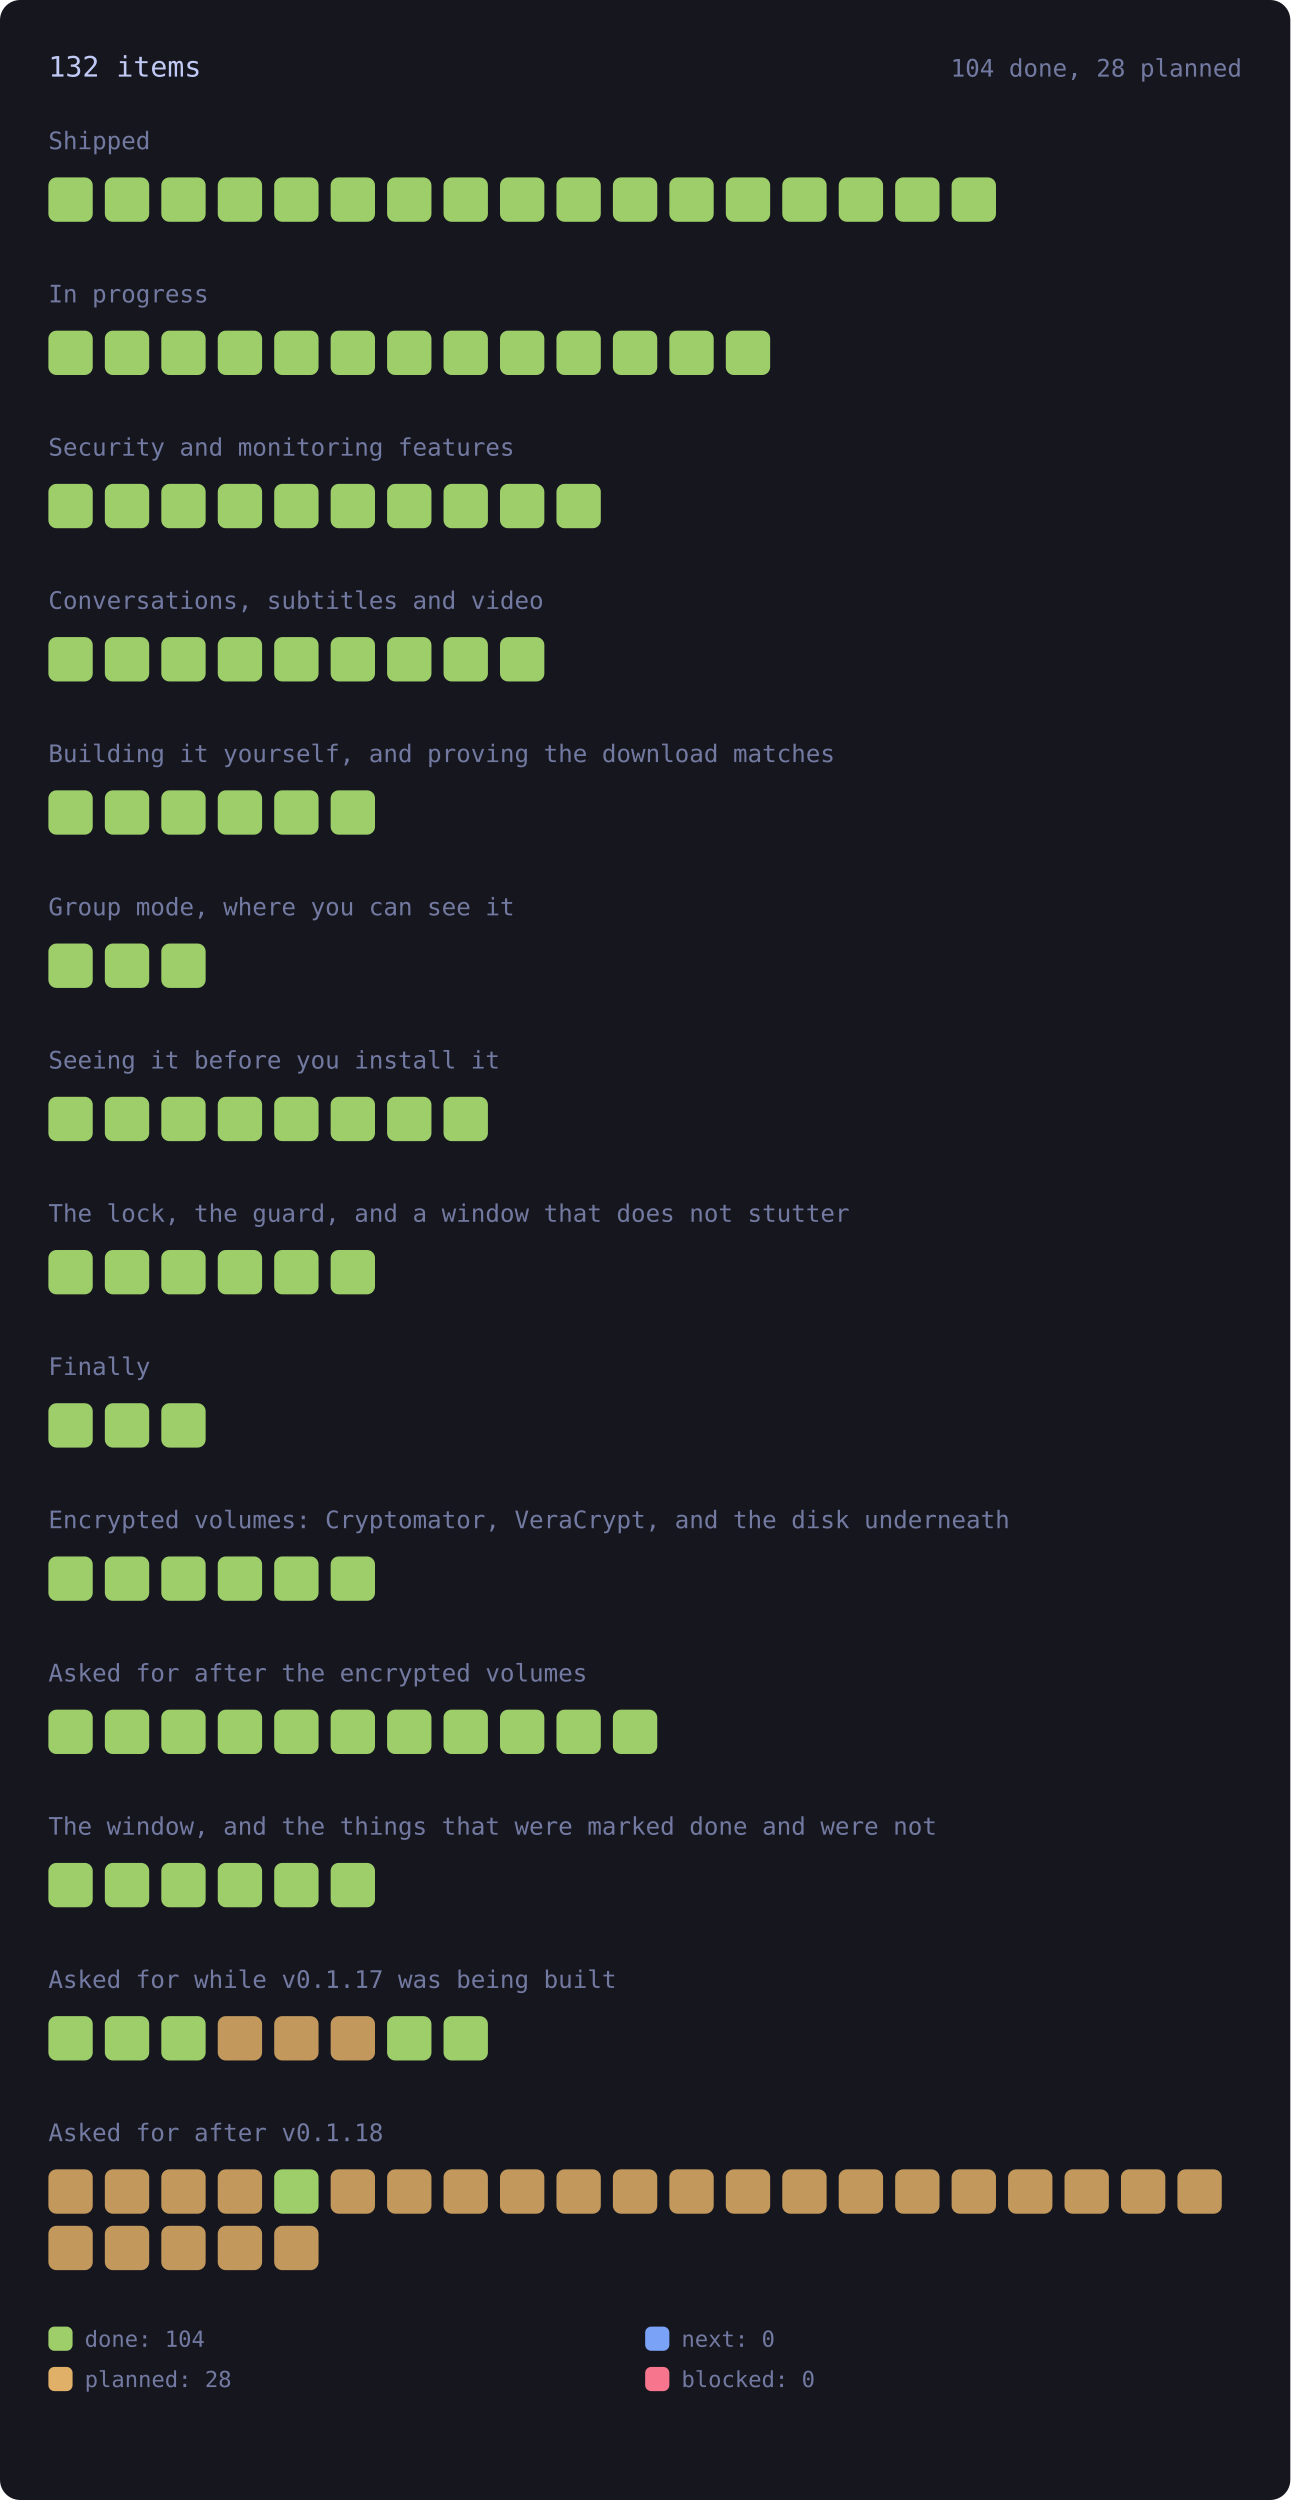
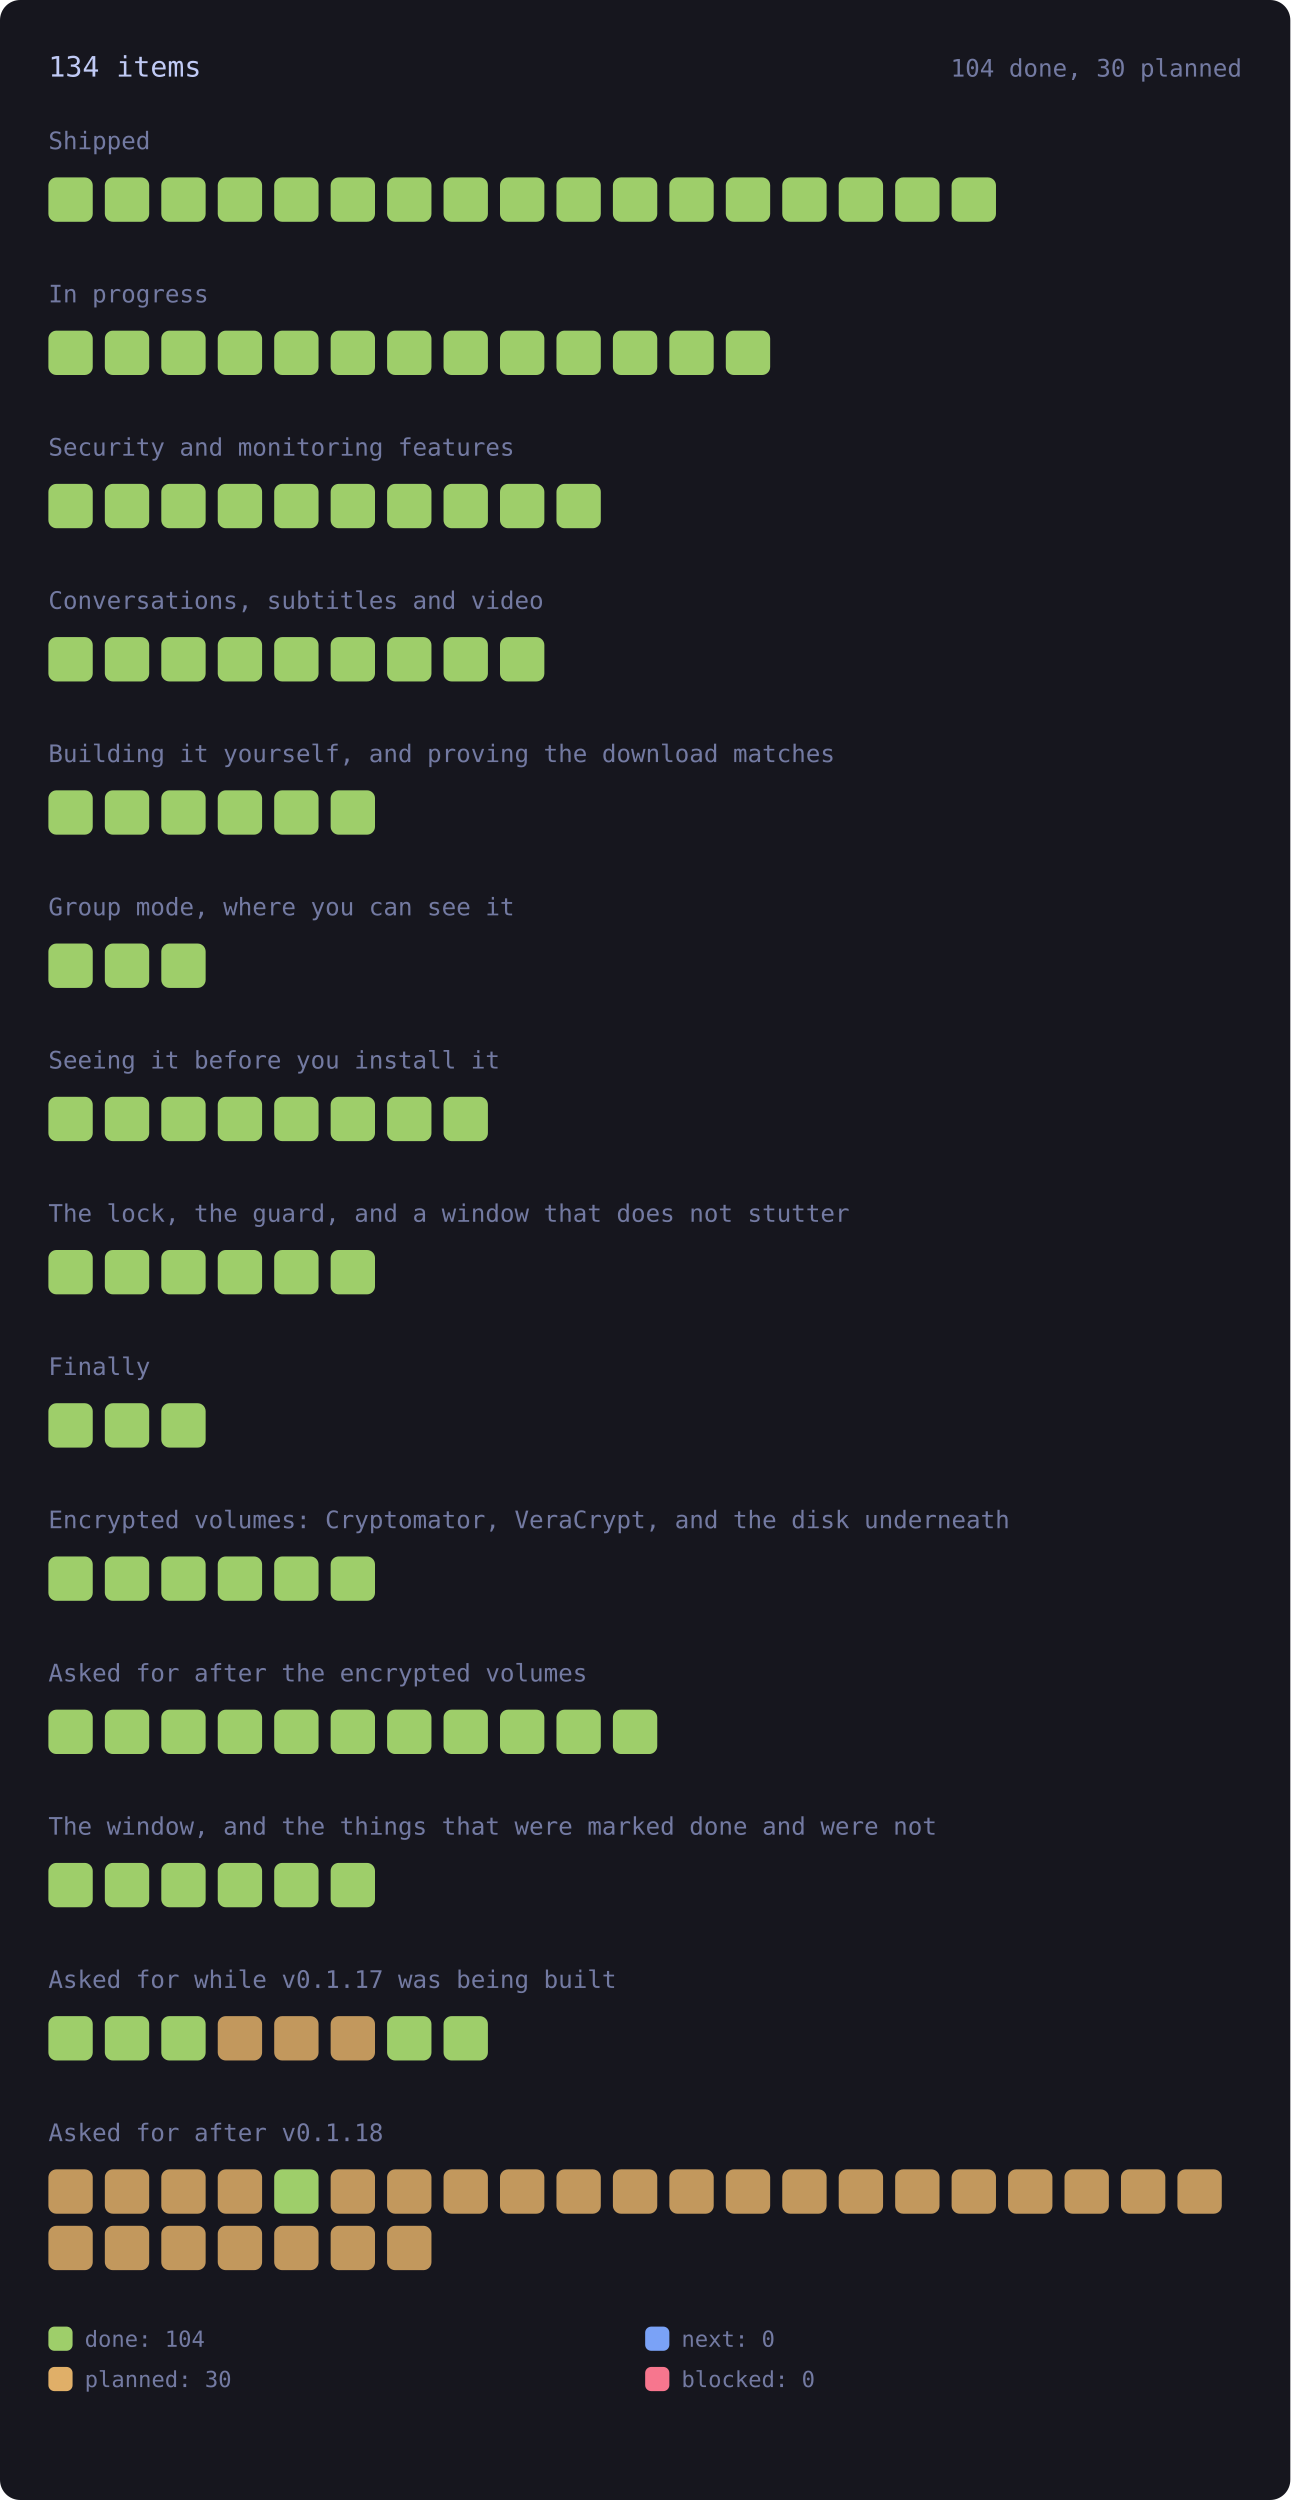
<svg xmlns="http://www.w3.org/2000/svg" viewBox="0 0 640 1240" width="640" height="1240" style="max-width:100%;height:auto" role="img" aria-label="every roadmap item, coloured by state">
  <style>.rm-square{transform-box:fill-box;transform-origin:center;animation:rm-in .45s cubic-bezier(.2,.8,.3,1) both;transition:filter .15s ease}.rm-square:hover{filter:brightness(1.35)}@keyframes rm-in{from{opacity:0;transform:scale(.4)}to{opacity:1;transform:none}}@media (prefers-reduced-motion:reduce){.rm-square{animation:none}}</style>
  <rect x="0" y="0" width="640" height="1240" rx="10" fill="var(--bg-inset, #16161e)" />
-   <text x="24.0" y="38.0" font-family="ui-monospace, SFMono-Regular, Menlo, Consolas, monospace" font-size="14" fill="var(--fg, #c0caf5)">132 items</text>
-   <text x="616.0" y="38.0" font-family="ui-monospace, SFMono-Regular, Menlo, Consolas, monospace" font-size="12" fill="var(--muted, #737aa2)" text-anchor="end">104 done, 28 planned</text>
+   <text x="24.0" y="38.0" font-family="ui-monospace, SFMono-Regular, Menlo, Consolas, monospace" font-size="14" fill="var(--fg, #c0caf5)">134 items</text>
+   <text x="616.0" y="38.0" font-family="ui-monospace, SFMono-Regular, Menlo, Consolas, monospace" font-size="12" fill="var(--muted, #737aa2)" text-anchor="end">104 done, 30 planned</text>
  <text x="24.0" y="74.0" font-family="ui-monospace, SFMono-Regular, Menlo, Consolas, monospace" font-size="12" fill="var(--muted, #737aa2)">Shipped</text>
  <g opacity="1">
    <rect class="rm-square" style="animation-delay:0ms" x="24.0" y="88.0" width="22.0" height="22.0" rx="4" fill="var(--ok, #9ece6a)" />
  </g>
  <g opacity="1">
    <rect class="rm-square" style="animation-delay:12ms" x="52.0" y="88.0" width="22.0" height="22.0" rx="4" fill="var(--ok, #9ece6a)" />
  </g>
  <g opacity="1">
    <rect class="rm-square" style="animation-delay:24ms" x="80.0" y="88.0" width="22.0" height="22.0" rx="4" fill="var(--ok, #9ece6a)" />
  </g>
  <g opacity="1">
    <rect class="rm-square" style="animation-delay:36ms" x="108.0" y="88.0" width="22.0" height="22.0" rx="4" fill="var(--ok, #9ece6a)" />
  </g>
  <g opacity="1">
    <rect class="rm-square" style="animation-delay:48ms" x="136.0" y="88.0" width="22.0" height="22.0" rx="4" fill="var(--ok, #9ece6a)" />
  </g>
  <g opacity="1">
    <rect class="rm-square" style="animation-delay:60ms" x="164.0" y="88.0" width="22.0" height="22.0" rx="4" fill="var(--ok, #9ece6a)" />
  </g>
  <g opacity="1">
    <rect class="rm-square" style="animation-delay:72ms" x="192.0" y="88.0" width="22.0" height="22.0" rx="4" fill="var(--ok, #9ece6a)" />
  </g>
  <g opacity="1">
    <rect class="rm-square" style="animation-delay:84ms" x="220.0" y="88.0" width="22.0" height="22.0" rx="4" fill="var(--ok, #9ece6a)" />
  </g>
  <g opacity="1">
    <rect class="rm-square" style="animation-delay:96ms" x="248.0" y="88.0" width="22.0" height="22.0" rx="4" fill="var(--ok, #9ece6a)" />
  </g>
  <g opacity="1">
    <rect class="rm-square" style="animation-delay:108ms" x="276.0" y="88.0" width="22.0" height="22.0" rx="4" fill="var(--ok, #9ece6a)" />
  </g>
  <g opacity="1">
    <rect class="rm-square" style="animation-delay:120ms" x="304.0" y="88.0" width="22.0" height="22.0" rx="4" fill="var(--ok, #9ece6a)" />
  </g>
  <g opacity="1">
    <rect class="rm-square" style="animation-delay:132ms" x="332.0" y="88.0" width="22.0" height="22.0" rx="4" fill="var(--ok, #9ece6a)" />
  </g>
  <g opacity="1">
    <rect class="rm-square" style="animation-delay:144ms" x="360.0" y="88.0" width="22.0" height="22.0" rx="4" fill="var(--ok, #9ece6a)" />
  </g>
  <g opacity="1">
    <rect class="rm-square" style="animation-delay:156ms" x="388.0" y="88.0" width="22.0" height="22.0" rx="4" fill="var(--ok, #9ece6a)" />
  </g>
  <g opacity="1">
    <rect class="rm-square" style="animation-delay:168ms" x="416.0" y="88.0" width="22.0" height="22.0" rx="4" fill="var(--ok, #9ece6a)" />
  </g>
  <g opacity="1">
    <rect class="rm-square" style="animation-delay:180ms" x="444.0" y="88.0" width="22.0" height="22.0" rx="4" fill="var(--ok, #9ece6a)" />
  </g>
  <g opacity="1">
    <rect class="rm-square" style="animation-delay:192ms" x="472.0" y="88.0" width="22.0" height="22.0" rx="4" fill="var(--ok, #9ece6a)" />
  </g>
  <text x="24.0" y="150.0" font-family="ui-monospace, SFMono-Regular, Menlo, Consolas, monospace" font-size="12" fill="var(--muted, #737aa2)">In progress</text>
  <g opacity="1">
    <rect class="rm-square" style="animation-delay:0ms" x="24.0" y="164.0" width="22.0" height="22.0" rx="4" fill="var(--ok, #9ece6a)" />
  </g>
  <g opacity="1">
    <rect class="rm-square" style="animation-delay:12ms" x="52.0" y="164.0" width="22.0" height="22.0" rx="4" fill="var(--ok, #9ece6a)" />
  </g>
  <g opacity="1">
    <rect class="rm-square" style="animation-delay:24ms" x="80.0" y="164.0" width="22.0" height="22.0" rx="4" fill="var(--ok, #9ece6a)" />
  </g>
  <g opacity="1">
    <rect class="rm-square" style="animation-delay:36ms" x="108.0" y="164.0" width="22.0" height="22.0" rx="4" fill="var(--ok, #9ece6a)" />
  </g>
  <g opacity="1">
    <rect class="rm-square" style="animation-delay:48ms" x="136.0" y="164.0" width="22.0" height="22.0" rx="4" fill="var(--ok, #9ece6a)" />
  </g>
  <g opacity="1">
    <rect class="rm-square" style="animation-delay:60ms" x="164.0" y="164.0" width="22.0" height="22.0" rx="4" fill="var(--ok, #9ece6a)" />
  </g>
  <g opacity="1">
    <rect class="rm-square" style="animation-delay:72ms" x="192.0" y="164.0" width="22.0" height="22.0" rx="4" fill="var(--ok, #9ece6a)" />
  </g>
  <g opacity="1">
    <rect class="rm-square" style="animation-delay:84ms" x="220.0" y="164.0" width="22.0" height="22.0" rx="4" fill="var(--ok, #9ece6a)" />
  </g>
  <g opacity="1">
    <rect class="rm-square" style="animation-delay:96ms" x="248.0" y="164.0" width="22.0" height="22.0" rx="4" fill="var(--ok, #9ece6a)" />
  </g>
  <g opacity="1">
    <rect class="rm-square" style="animation-delay:108ms" x="276.0" y="164.0" width="22.0" height="22.0" rx="4" fill="var(--ok, #9ece6a)" />
  </g>
  <g opacity="1">
    <rect class="rm-square" style="animation-delay:120ms" x="304.0" y="164.0" width="22.0" height="22.0" rx="4" fill="var(--ok, #9ece6a)" />
  </g>
  <g opacity="1">
    <rect class="rm-square" style="animation-delay:132ms" x="332.0" y="164.0" width="22.0" height="22.0" rx="4" fill="var(--ok, #9ece6a)" />
  </g>
  <g opacity="1">
    <rect class="rm-square" style="animation-delay:144ms" x="360.0" y="164.0" width="22.0" height="22.0" rx="4" fill="var(--ok, #9ece6a)" />
  </g>
  <text x="24.0" y="226.0" font-family="ui-monospace, SFMono-Regular, Menlo, Consolas, monospace" font-size="12" fill="var(--muted, #737aa2)">Security and monitoring features</text>
  <g opacity="1">
    <rect class="rm-square" style="animation-delay:0ms" x="24.0" y="240.0" width="22.0" height="22.0" rx="4" fill="var(--ok, #9ece6a)" />
  </g>
  <g opacity="1">
    <rect class="rm-square" style="animation-delay:12ms" x="52.0" y="240.0" width="22.0" height="22.0" rx="4" fill="var(--ok, #9ece6a)" />
  </g>
  <g opacity="1">
    <rect class="rm-square" style="animation-delay:24ms" x="80.0" y="240.0" width="22.0" height="22.0" rx="4" fill="var(--ok, #9ece6a)" />
  </g>
  <g opacity="1">
    <rect class="rm-square" style="animation-delay:36ms" x="108.0" y="240.0" width="22.0" height="22.0" rx="4" fill="var(--ok, #9ece6a)" />
  </g>
  <g opacity="1">
    <rect class="rm-square" style="animation-delay:48ms" x="136.0" y="240.0" width="22.0" height="22.0" rx="4" fill="var(--ok, #9ece6a)" />
  </g>
  <g opacity="1">
    <rect class="rm-square" style="animation-delay:60ms" x="164.0" y="240.0" width="22.0" height="22.0" rx="4" fill="var(--ok, #9ece6a)" />
  </g>
  <g opacity="1">
    <rect class="rm-square" style="animation-delay:72ms" x="192.0" y="240.0" width="22.0" height="22.0" rx="4" fill="var(--ok, #9ece6a)" />
  </g>
  <g opacity="1">
    <rect class="rm-square" style="animation-delay:84ms" x="220.0" y="240.0" width="22.0" height="22.0" rx="4" fill="var(--ok, #9ece6a)" />
  </g>
  <g opacity="1">
    <rect class="rm-square" style="animation-delay:96ms" x="248.0" y="240.0" width="22.0" height="22.0" rx="4" fill="var(--ok, #9ece6a)" />
  </g>
  <g opacity="1">
    <rect class="rm-square" style="animation-delay:108ms" x="276.0" y="240.0" width="22.0" height="22.0" rx="4" fill="var(--ok, #9ece6a)" />
  </g>
  <text x="24.0" y="302.0" font-family="ui-monospace, SFMono-Regular, Menlo, Consolas, monospace" font-size="12" fill="var(--muted, #737aa2)">Conversations, subtitles and video</text>
  <g opacity="1">
    <rect class="rm-square" style="animation-delay:0ms" x="24.0" y="316.0" width="22.0" height="22.0" rx="4" fill="var(--ok, #9ece6a)" />
  </g>
  <g opacity="1">
    <rect class="rm-square" style="animation-delay:12ms" x="52.0" y="316.0" width="22.0" height="22.0" rx="4" fill="var(--ok, #9ece6a)" />
  </g>
  <g opacity="1">
    <rect class="rm-square" style="animation-delay:24ms" x="80.0" y="316.0" width="22.0" height="22.0" rx="4" fill="var(--ok, #9ece6a)" />
  </g>
  <g opacity="1">
    <rect class="rm-square" style="animation-delay:36ms" x="108.0" y="316.0" width="22.0" height="22.0" rx="4" fill="var(--ok, #9ece6a)" />
  </g>
  <g opacity="1">
    <rect class="rm-square" style="animation-delay:48ms" x="136.0" y="316.0" width="22.0" height="22.0" rx="4" fill="var(--ok, #9ece6a)" />
  </g>
  <g opacity="1">
    <rect class="rm-square" style="animation-delay:60ms" x="164.0" y="316.0" width="22.0" height="22.0" rx="4" fill="var(--ok, #9ece6a)" />
  </g>
  <g opacity="1">
    <rect class="rm-square" style="animation-delay:72ms" x="192.0" y="316.0" width="22.0" height="22.0" rx="4" fill="var(--ok, #9ece6a)" />
  </g>
  <g opacity="1">
    <rect class="rm-square" style="animation-delay:84ms" x="220.0" y="316.0" width="22.0" height="22.0" rx="4" fill="var(--ok, #9ece6a)" />
  </g>
  <g opacity="1">
    <rect class="rm-square" style="animation-delay:96ms" x="248.0" y="316.0" width="22.0" height="22.0" rx="4" fill="var(--ok, #9ece6a)" />
  </g>
  <text x="24.0" y="378.0" font-family="ui-monospace, SFMono-Regular, Menlo, Consolas, monospace" font-size="12" fill="var(--muted, #737aa2)">Building it yourself, and proving the download matches</text>
  <g opacity="1">
    <rect class="rm-square" style="animation-delay:0ms" x="24.0" y="392.0" width="22.0" height="22.0" rx="4" fill="var(--ok, #9ece6a)" />
  </g>
  <g opacity="1">
    <rect class="rm-square" style="animation-delay:12ms" x="52.0" y="392.0" width="22.0" height="22.0" rx="4" fill="var(--ok, #9ece6a)" />
  </g>
  <g opacity="1">
    <rect class="rm-square" style="animation-delay:24ms" x="80.0" y="392.0" width="22.0" height="22.0" rx="4" fill="var(--ok, #9ece6a)" />
  </g>
  <g opacity="1">
    <rect class="rm-square" style="animation-delay:36ms" x="108.0" y="392.0" width="22.0" height="22.0" rx="4" fill="var(--ok, #9ece6a)" />
  </g>
  <g opacity="1">
    <rect class="rm-square" style="animation-delay:48ms" x="136.0" y="392.0" width="22.0" height="22.0" rx="4" fill="var(--ok, #9ece6a)" />
  </g>
  <g opacity="1">
    <rect class="rm-square" style="animation-delay:60ms" x="164.0" y="392.0" width="22.0" height="22.0" rx="4" fill="var(--ok, #9ece6a)" />
  </g>
  <text x="24.0" y="454.0" font-family="ui-monospace, SFMono-Regular, Menlo, Consolas, monospace" font-size="12" fill="var(--muted, #737aa2)">Group mode, where you can see it</text>
  <g opacity="1">
    <rect class="rm-square" style="animation-delay:0ms" x="24.0" y="468.0" width="22.0" height="22.0" rx="4" fill="var(--ok, #9ece6a)" />
  </g>
  <g opacity="1">
    <rect class="rm-square" style="animation-delay:12ms" x="52.0" y="468.0" width="22.0" height="22.0" rx="4" fill="var(--ok, #9ece6a)" />
  </g>
  <g opacity="1">
    <rect class="rm-square" style="animation-delay:24ms" x="80.0" y="468.0" width="22.0" height="22.0" rx="4" fill="var(--ok, #9ece6a)" />
  </g>
  <text x="24.0" y="530.0" font-family="ui-monospace, SFMono-Regular, Menlo, Consolas, monospace" font-size="12" fill="var(--muted, #737aa2)">Seeing it before you install it</text>
  <g opacity="1">
    <rect class="rm-square" style="animation-delay:0ms" x="24.0" y="544.0" width="22.0" height="22.0" rx="4" fill="var(--ok, #9ece6a)" />
  </g>
  <g opacity="1">
    <rect class="rm-square" style="animation-delay:12ms" x="52.0" y="544.0" width="22.0" height="22.0" rx="4" fill="var(--ok, #9ece6a)" />
  </g>
  <g opacity="1">
    <rect class="rm-square" style="animation-delay:24ms" x="80.0" y="544.0" width="22.0" height="22.0" rx="4" fill="var(--ok, #9ece6a)" />
  </g>
  <g opacity="1">
    <rect class="rm-square" style="animation-delay:36ms" x="108.0" y="544.0" width="22.0" height="22.0" rx="4" fill="var(--ok, #9ece6a)" />
  </g>
  <g opacity="1">
    <rect class="rm-square" style="animation-delay:48ms" x="136.0" y="544.0" width="22.0" height="22.0" rx="4" fill="var(--ok, #9ece6a)" />
  </g>
  <g opacity="1">
    <rect class="rm-square" style="animation-delay:60ms" x="164.0" y="544.0" width="22.0" height="22.0" rx="4" fill="var(--ok, #9ece6a)" />
  </g>
  <g opacity="1">
    <rect class="rm-square" style="animation-delay:72ms" x="192.0" y="544.0" width="22.0" height="22.0" rx="4" fill="var(--ok, #9ece6a)" />
  </g>
  <g opacity="1">
    <rect class="rm-square" style="animation-delay:84ms" x="220.0" y="544.0" width="22.0" height="22.0" rx="4" fill="var(--ok, #9ece6a)" />
  </g>
  <text x="24.0" y="606.0" font-family="ui-monospace, SFMono-Regular, Menlo, Consolas, monospace" font-size="12" fill="var(--muted, #737aa2)">The lock, the guard, and a window that does not stutter</text>
  <g opacity="1">
    <rect class="rm-square" style="animation-delay:0ms" x="24.0" y="620.0" width="22.0" height="22.0" rx="4" fill="var(--ok, #9ece6a)" />
  </g>
  <g opacity="1">
    <rect class="rm-square" style="animation-delay:12ms" x="52.0" y="620.0" width="22.0" height="22.0" rx="4" fill="var(--ok, #9ece6a)" />
  </g>
  <g opacity="1">
    <rect class="rm-square" style="animation-delay:24ms" x="80.0" y="620.0" width="22.0" height="22.0" rx="4" fill="var(--ok, #9ece6a)" />
  </g>
  <g opacity="1">
    <rect class="rm-square" style="animation-delay:36ms" x="108.0" y="620.0" width="22.0" height="22.0" rx="4" fill="var(--ok, #9ece6a)" />
  </g>
  <g opacity="1">
    <rect class="rm-square" style="animation-delay:48ms" x="136.0" y="620.0" width="22.0" height="22.0" rx="4" fill="var(--ok, #9ece6a)" />
  </g>
  <g opacity="1">
    <rect class="rm-square" style="animation-delay:60ms" x="164.0" y="620.0" width="22.0" height="22.0" rx="4" fill="var(--ok, #9ece6a)" />
  </g>
  <text x="24.0" y="682.0" font-family="ui-monospace, SFMono-Regular, Menlo, Consolas, monospace" font-size="12" fill="var(--muted, #737aa2)">Finally</text>
  <g opacity="1">
    <rect class="rm-square" style="animation-delay:0ms" x="24.0" y="696.0" width="22.0" height="22.0" rx="4" fill="var(--ok, #9ece6a)" />
  </g>
  <g opacity="1">
    <rect class="rm-square" style="animation-delay:12ms" x="52.0" y="696.0" width="22.0" height="22.0" rx="4" fill="var(--ok, #9ece6a)" />
  </g>
  <g opacity="1">
    <rect class="rm-square" style="animation-delay:24ms" x="80.0" y="696.0" width="22.0" height="22.0" rx="4" fill="var(--ok, #9ece6a)" />
  </g>
  <text x="24.0" y="758.0" font-family="ui-monospace, SFMono-Regular, Menlo, Consolas, monospace" font-size="12" fill="var(--muted, #737aa2)">Encrypted volumes: Cryptomator, VeraCrypt, and the disk underneath</text>
  <g opacity="1">
    <rect class="rm-square" style="animation-delay:0ms" x="24.0" y="772.0" width="22.0" height="22.0" rx="4" fill="var(--ok, #9ece6a)" />
  </g>
  <g opacity="1">
    <rect class="rm-square" style="animation-delay:12ms" x="52.0" y="772.0" width="22.0" height="22.0" rx="4" fill="var(--ok, #9ece6a)" />
  </g>
  <g opacity="1">
    <rect class="rm-square" style="animation-delay:24ms" x="80.0" y="772.0" width="22.0" height="22.0" rx="4" fill="var(--ok, #9ece6a)" />
  </g>
  <g opacity="1">
    <rect class="rm-square" style="animation-delay:36ms" x="108.0" y="772.0" width="22.0" height="22.0" rx="4" fill="var(--ok, #9ece6a)" />
  </g>
  <g opacity="1">
    <rect class="rm-square" style="animation-delay:48ms" x="136.0" y="772.0" width="22.0" height="22.0" rx="4" fill="var(--ok, #9ece6a)" />
  </g>
  <g opacity="1">
    <rect class="rm-square" style="animation-delay:60ms" x="164.0" y="772.0" width="22.0" height="22.0" rx="4" fill="var(--ok, #9ece6a)" />
  </g>
  <text x="24.0" y="834.0" font-family="ui-monospace, SFMono-Regular, Menlo, Consolas, monospace" font-size="12" fill="var(--muted, #737aa2)">Asked for after the encrypted volumes</text>
  <g opacity="1">
    <rect class="rm-square" style="animation-delay:0ms" x="24.0" y="848.0" width="22.0" height="22.0" rx="4" fill="var(--ok, #9ece6a)" />
  </g>
  <g opacity="1">
    <rect class="rm-square" style="animation-delay:12ms" x="52.0" y="848.0" width="22.0" height="22.0" rx="4" fill="var(--ok, #9ece6a)" />
  </g>
  <g opacity="1">
    <rect class="rm-square" style="animation-delay:24ms" x="80.0" y="848.0" width="22.0" height="22.0" rx="4" fill="var(--ok, #9ece6a)" />
  </g>
  <g opacity="1">
    <rect class="rm-square" style="animation-delay:36ms" x="108.0" y="848.0" width="22.0" height="22.0" rx="4" fill="var(--ok, #9ece6a)" />
  </g>
  <g opacity="1">
    <rect class="rm-square" style="animation-delay:48ms" x="136.0" y="848.0" width="22.0" height="22.0" rx="4" fill="var(--ok, #9ece6a)" />
  </g>
  <g opacity="1">
    <rect class="rm-square" style="animation-delay:60ms" x="164.0" y="848.0" width="22.0" height="22.0" rx="4" fill="var(--ok, #9ece6a)" />
  </g>
  <g opacity="1">
    <rect class="rm-square" style="animation-delay:72ms" x="192.0" y="848.0" width="22.0" height="22.0" rx="4" fill="var(--ok, #9ece6a)" />
  </g>
  <g opacity="1">
    <rect class="rm-square" style="animation-delay:84ms" x="220.0" y="848.0" width="22.0" height="22.0" rx="4" fill="var(--ok, #9ece6a)" />
  </g>
  <g opacity="1">
    <rect class="rm-square" style="animation-delay:96ms" x="248.0" y="848.0" width="22.0" height="22.0" rx="4" fill="var(--ok, #9ece6a)" />
  </g>
  <g opacity="1">
    <rect class="rm-square" style="animation-delay:108ms" x="276.0" y="848.0" width="22.0" height="22.0" rx="4" fill="var(--ok, #9ece6a)" />
  </g>
  <g opacity="1">
    <rect class="rm-square" style="animation-delay:120ms" x="304.0" y="848.0" width="22.0" height="22.0" rx="4" fill="var(--ok, #9ece6a)" />
  </g>
  <text x="24.0" y="910.0" font-family="ui-monospace, SFMono-Regular, Menlo, Consolas, monospace" font-size="12" fill="var(--muted, #737aa2)">The window, and the things that were marked done and were not</text>
  <g opacity="1">
    <rect class="rm-square" style="animation-delay:0ms" x="24.0" y="924.0" width="22.0" height="22.0" rx="4" fill="var(--ok, #9ece6a)" />
  </g>
  <g opacity="1">
    <rect class="rm-square" style="animation-delay:12ms" x="52.0" y="924.0" width="22.0" height="22.0" rx="4" fill="var(--ok, #9ece6a)" />
  </g>
  <g opacity="1">
    <rect class="rm-square" style="animation-delay:24ms" x="80.0" y="924.0" width="22.0" height="22.0" rx="4" fill="var(--ok, #9ece6a)" />
  </g>
  <g opacity="1">
    <rect class="rm-square" style="animation-delay:36ms" x="108.0" y="924.0" width="22.0" height="22.0" rx="4" fill="var(--ok, #9ece6a)" />
  </g>
  <g opacity="1">
    <rect class="rm-square" style="animation-delay:48ms" x="136.0" y="924.0" width="22.0" height="22.0" rx="4" fill="var(--ok, #9ece6a)" />
  </g>
  <g opacity="1">
    <rect class="rm-square" style="animation-delay:60ms" x="164.0" y="924.0" width="22.0" height="22.0" rx="4" fill="var(--ok, #9ece6a)" />
  </g>
  <text x="24.0" y="986.0" font-family="ui-monospace, SFMono-Regular, Menlo, Consolas, monospace" font-size="12" fill="var(--muted, #737aa2)">Asked for while v0.1.17 was being built</text>
  <g opacity="1">
    <rect class="rm-square" style="animation-delay:0ms" x="24.0" y="1000.0" width="22.0" height="22.0" rx="4" fill="var(--ok, #9ece6a)" />
  </g>
  <g opacity="1">
    <rect class="rm-square" style="animation-delay:12ms" x="52.0" y="1000.0" width="22.0" height="22.0" rx="4" fill="var(--ok, #9ece6a)" />
  </g>
  <g opacity="1">
    <rect class="rm-square" style="animation-delay:24ms" x="80.0" y="1000.0" width="22.0" height="22.0" rx="4" fill="var(--ok, #9ece6a)" />
  </g>
  <g opacity="0.85">
    <rect class="rm-square" style="animation-delay:36ms" x="108.0" y="1000.0" width="22.0" height="22.0" rx="4" fill="var(--warn, #e0af68)" />
  </g>
  <g opacity="0.85">
    <rect class="rm-square" style="animation-delay:48ms" x="136.0" y="1000.0" width="22.0" height="22.0" rx="4" fill="var(--warn, #e0af68)" />
  </g>
  <g opacity="0.85">
    <rect class="rm-square" style="animation-delay:60ms" x="164.0" y="1000.0" width="22.0" height="22.0" rx="4" fill="var(--warn, #e0af68)" />
  </g>
  <g opacity="1">
    <rect class="rm-square" style="animation-delay:72ms" x="192.0" y="1000.0" width="22.0" height="22.0" rx="4" fill="var(--ok, #9ece6a)" />
  </g>
  <g opacity="1">
    <rect class="rm-square" style="animation-delay:84ms" x="220.0" y="1000.0" width="22.0" height="22.0" rx="4" fill="var(--ok, #9ece6a)" />
  </g>
  <text x="24.0" y="1062.0" font-family="ui-monospace, SFMono-Regular, Menlo, Consolas, monospace" font-size="12" fill="var(--muted, #737aa2)">Asked for after v0.1.18</text>
  <g opacity="0.85">
    <rect class="rm-square" style="animation-delay:0ms" x="24.0" y="1076.0" width="22.0" height="22.0" rx="4" fill="var(--warn, #e0af68)" />
  </g>
  <g opacity="0.85">
    <rect class="rm-square" style="animation-delay:12ms" x="52.0" y="1076.0" width="22.0" height="22.0" rx="4" fill="var(--warn, #e0af68)" />
  </g>
  <g opacity="0.85">
    <rect class="rm-square" style="animation-delay:24ms" x="80.0" y="1076.0" width="22.0" height="22.0" rx="4" fill="var(--warn, #e0af68)" />
  </g>
  <g opacity="0.85">
    <rect class="rm-square" style="animation-delay:36ms" x="108.0" y="1076.0" width="22.0" height="22.0" rx="4" fill="var(--warn, #e0af68)" />
  </g>
  <g opacity="1">
    <rect class="rm-square" style="animation-delay:48ms" x="136.0" y="1076.0" width="22.0" height="22.0" rx="4" fill="var(--ok, #9ece6a)" />
  </g>
  <g opacity="0.85">
    <rect class="rm-square" style="animation-delay:60ms" x="164.0" y="1076.0" width="22.0" height="22.0" rx="4" fill="var(--warn, #e0af68)" />
  </g>
  <g opacity="0.85">
    <rect class="rm-square" style="animation-delay:72ms" x="192.0" y="1076.0" width="22.0" height="22.0" rx="4" fill="var(--warn, #e0af68)" />
  </g>
  <g opacity="0.85">
    <rect class="rm-square" style="animation-delay:84ms" x="220.0" y="1076.0" width="22.0" height="22.0" rx="4" fill="var(--warn, #e0af68)" />
  </g>
  <g opacity="0.85">
    <rect class="rm-square" style="animation-delay:96ms" x="248.0" y="1076.0" width="22.0" height="22.0" rx="4" fill="var(--warn, #e0af68)" />
  </g>
  <g opacity="0.85">
    <rect class="rm-square" style="animation-delay:108ms" x="276.0" y="1076.0" width="22.0" height="22.0" rx="4" fill="var(--warn, #e0af68)" />
  </g>
  <g opacity="0.85">
    <rect class="rm-square" style="animation-delay:120ms" x="304.0" y="1076.0" width="22.0" height="22.0" rx="4" fill="var(--warn, #e0af68)" />
  </g>
  <g opacity="0.85">
    <rect class="rm-square" style="animation-delay:132ms" x="332.0" y="1076.0" width="22.0" height="22.0" rx="4" fill="var(--warn, #e0af68)" />
  </g>
  <g opacity="0.85">
    <rect class="rm-square" style="animation-delay:144ms" x="360.0" y="1076.0" width="22.0" height="22.0" rx="4" fill="var(--warn, #e0af68)" />
  </g>
  <g opacity="0.85">
    <rect class="rm-square" style="animation-delay:156ms" x="388.0" y="1076.0" width="22.0" height="22.0" rx="4" fill="var(--warn, #e0af68)" />
  </g>
  <g opacity="0.85">
    <rect class="rm-square" style="animation-delay:168ms" x="416.0" y="1076.0" width="22.0" height="22.0" rx="4" fill="var(--warn, #e0af68)" />
  </g>
  <g opacity="0.85">
    <rect class="rm-square" style="animation-delay:180ms" x="444.0" y="1076.0" width="22.0" height="22.0" rx="4" fill="var(--warn, #e0af68)" />
  </g>
  <g opacity="0.85">
    <rect class="rm-square" style="animation-delay:192ms" x="472.0" y="1076.0" width="22.0" height="22.0" rx="4" fill="var(--warn, #e0af68)" />
  </g>
  <g opacity="0.85">
    <rect class="rm-square" style="animation-delay:204ms" x="500.0" y="1076.0" width="22.0" height="22.0" rx="4" fill="var(--warn, #e0af68)" />
  </g>
  <g opacity="0.85">
    <rect class="rm-square" style="animation-delay:216ms" x="528.0" y="1076.0" width="22.0" height="22.0" rx="4" fill="var(--warn, #e0af68)" />
  </g>
  <g opacity="0.85">
    <rect class="rm-square" style="animation-delay:228ms" x="556.0" y="1076.0" width="22.0" height="22.0" rx="4" fill="var(--warn, #e0af68)" />
  </g>
  <g opacity="0.85">
    <rect class="rm-square" style="animation-delay:240ms" x="584.0" y="1076.0" width="22.0" height="22.0" rx="4" fill="var(--warn, #e0af68)" />
  </g>
  <g opacity="0.85">
    <rect class="rm-square" style="animation-delay:252ms" x="24.0" y="1104.0" width="22.0" height="22.0" rx="4" fill="var(--warn, #e0af68)" />
  </g>
  <g opacity="0.85">
    <rect class="rm-square" style="animation-delay:264ms" x="52.0" y="1104.0" width="22.0" height="22.0" rx="4" fill="var(--warn, #e0af68)" />
  </g>
  <g opacity="0.85">
    <rect class="rm-square" style="animation-delay:276ms" x="80.0" y="1104.0" width="22.0" height="22.0" rx="4" fill="var(--warn, #e0af68)" />
  </g>
  <g opacity="0.85">
    <rect class="rm-square" style="animation-delay:288ms" x="108.0" y="1104.0" width="22.0" height="22.0" rx="4" fill="var(--warn, #e0af68)" />
  </g>
  <g opacity="0.85">
    <rect class="rm-square" style="animation-delay:300ms" x="136.0" y="1104.0" width="22.0" height="22.0" rx="4" fill="var(--warn, #e0af68)" />
+   </g>
+   <g opacity="0.85">
+     <rect class="rm-square" style="animation-delay:312ms" x="164.0" y="1104.0" width="22.0" height="22.0" rx="4" fill="var(--warn, #e0af68)" />
+   </g>
+   <g opacity="0.85">
+     <rect class="rm-square" style="animation-delay:324ms" x="192.0" y="1104.0" width="22.0" height="22.0" rx="4" fill="var(--warn, #e0af68)" />
  </g>
  <rect x="24.0" y="1154.0" width="12" height="12" rx="3" fill="var(--ok, #9ece6a)" />
  <text x="42.0" y="1164.0" font-family="ui-monospace, SFMono-Regular, Menlo, Consolas, monospace" font-size="11" fill="var(--muted, #737aa2)">done: 104</text>
  <rect x="320.0" y="1154.0" width="12" height="12" rx="3" fill="var(--accent, #7aa2f7)" />
  <text x="338.0" y="1164.0" font-family="ui-monospace, SFMono-Regular, Menlo, Consolas, monospace" font-size="11" fill="var(--muted, #737aa2)">next: 0</text>
  <rect x="24.0" y="1174.0" width="12" height="12" rx="3" fill="var(--warn, #e0af68)" />
-   <text x="42.0" y="1184.0" font-family="ui-monospace, SFMono-Regular, Menlo, Consolas, monospace" font-size="11" fill="var(--muted, #737aa2)">planned: 28</text>
+   <text x="42.0" y="1184.0" font-family="ui-monospace, SFMono-Regular, Menlo, Consolas, monospace" font-size="11" fill="var(--muted, #737aa2)">planned: 30</text>
  <rect x="320.0" y="1174.0" width="12" height="12" rx="3" fill="var(--err, #f7768e)" />
  <text x="338.0" y="1184.0" font-family="ui-monospace, SFMono-Regular, Menlo, Consolas, monospace" font-size="11" fill="var(--muted, #737aa2)">blocked: 0</text>
</svg>
